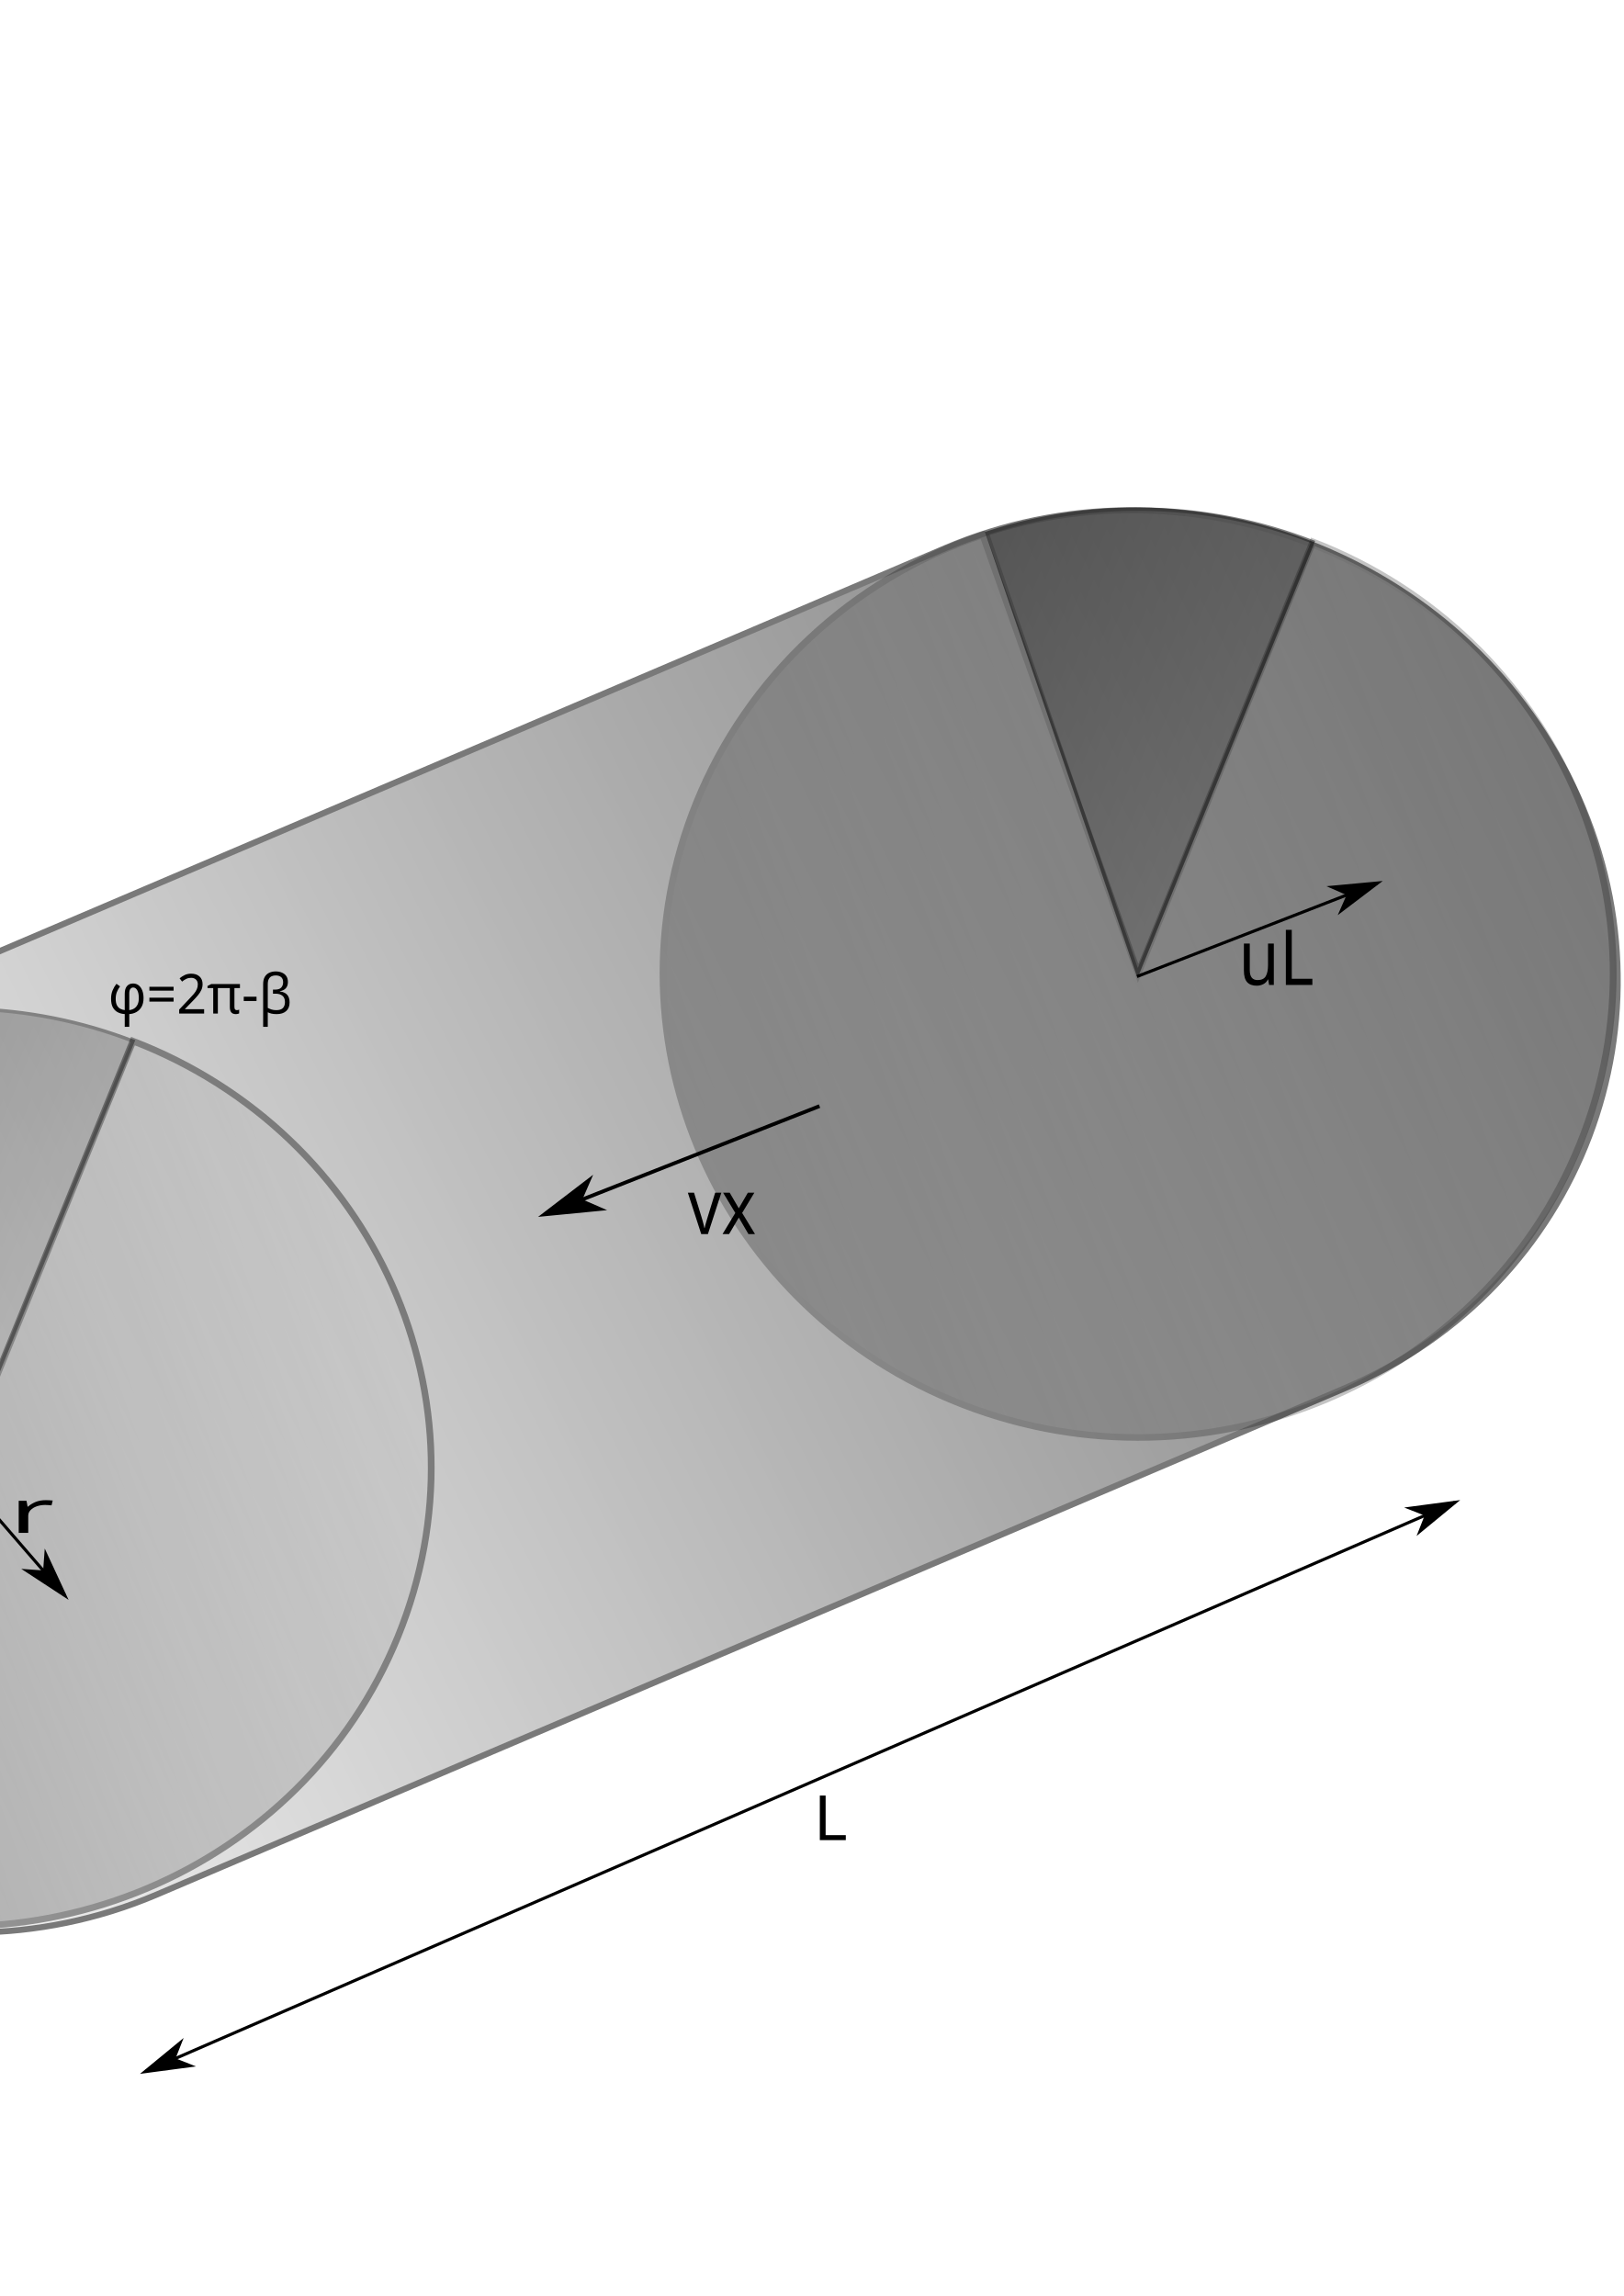
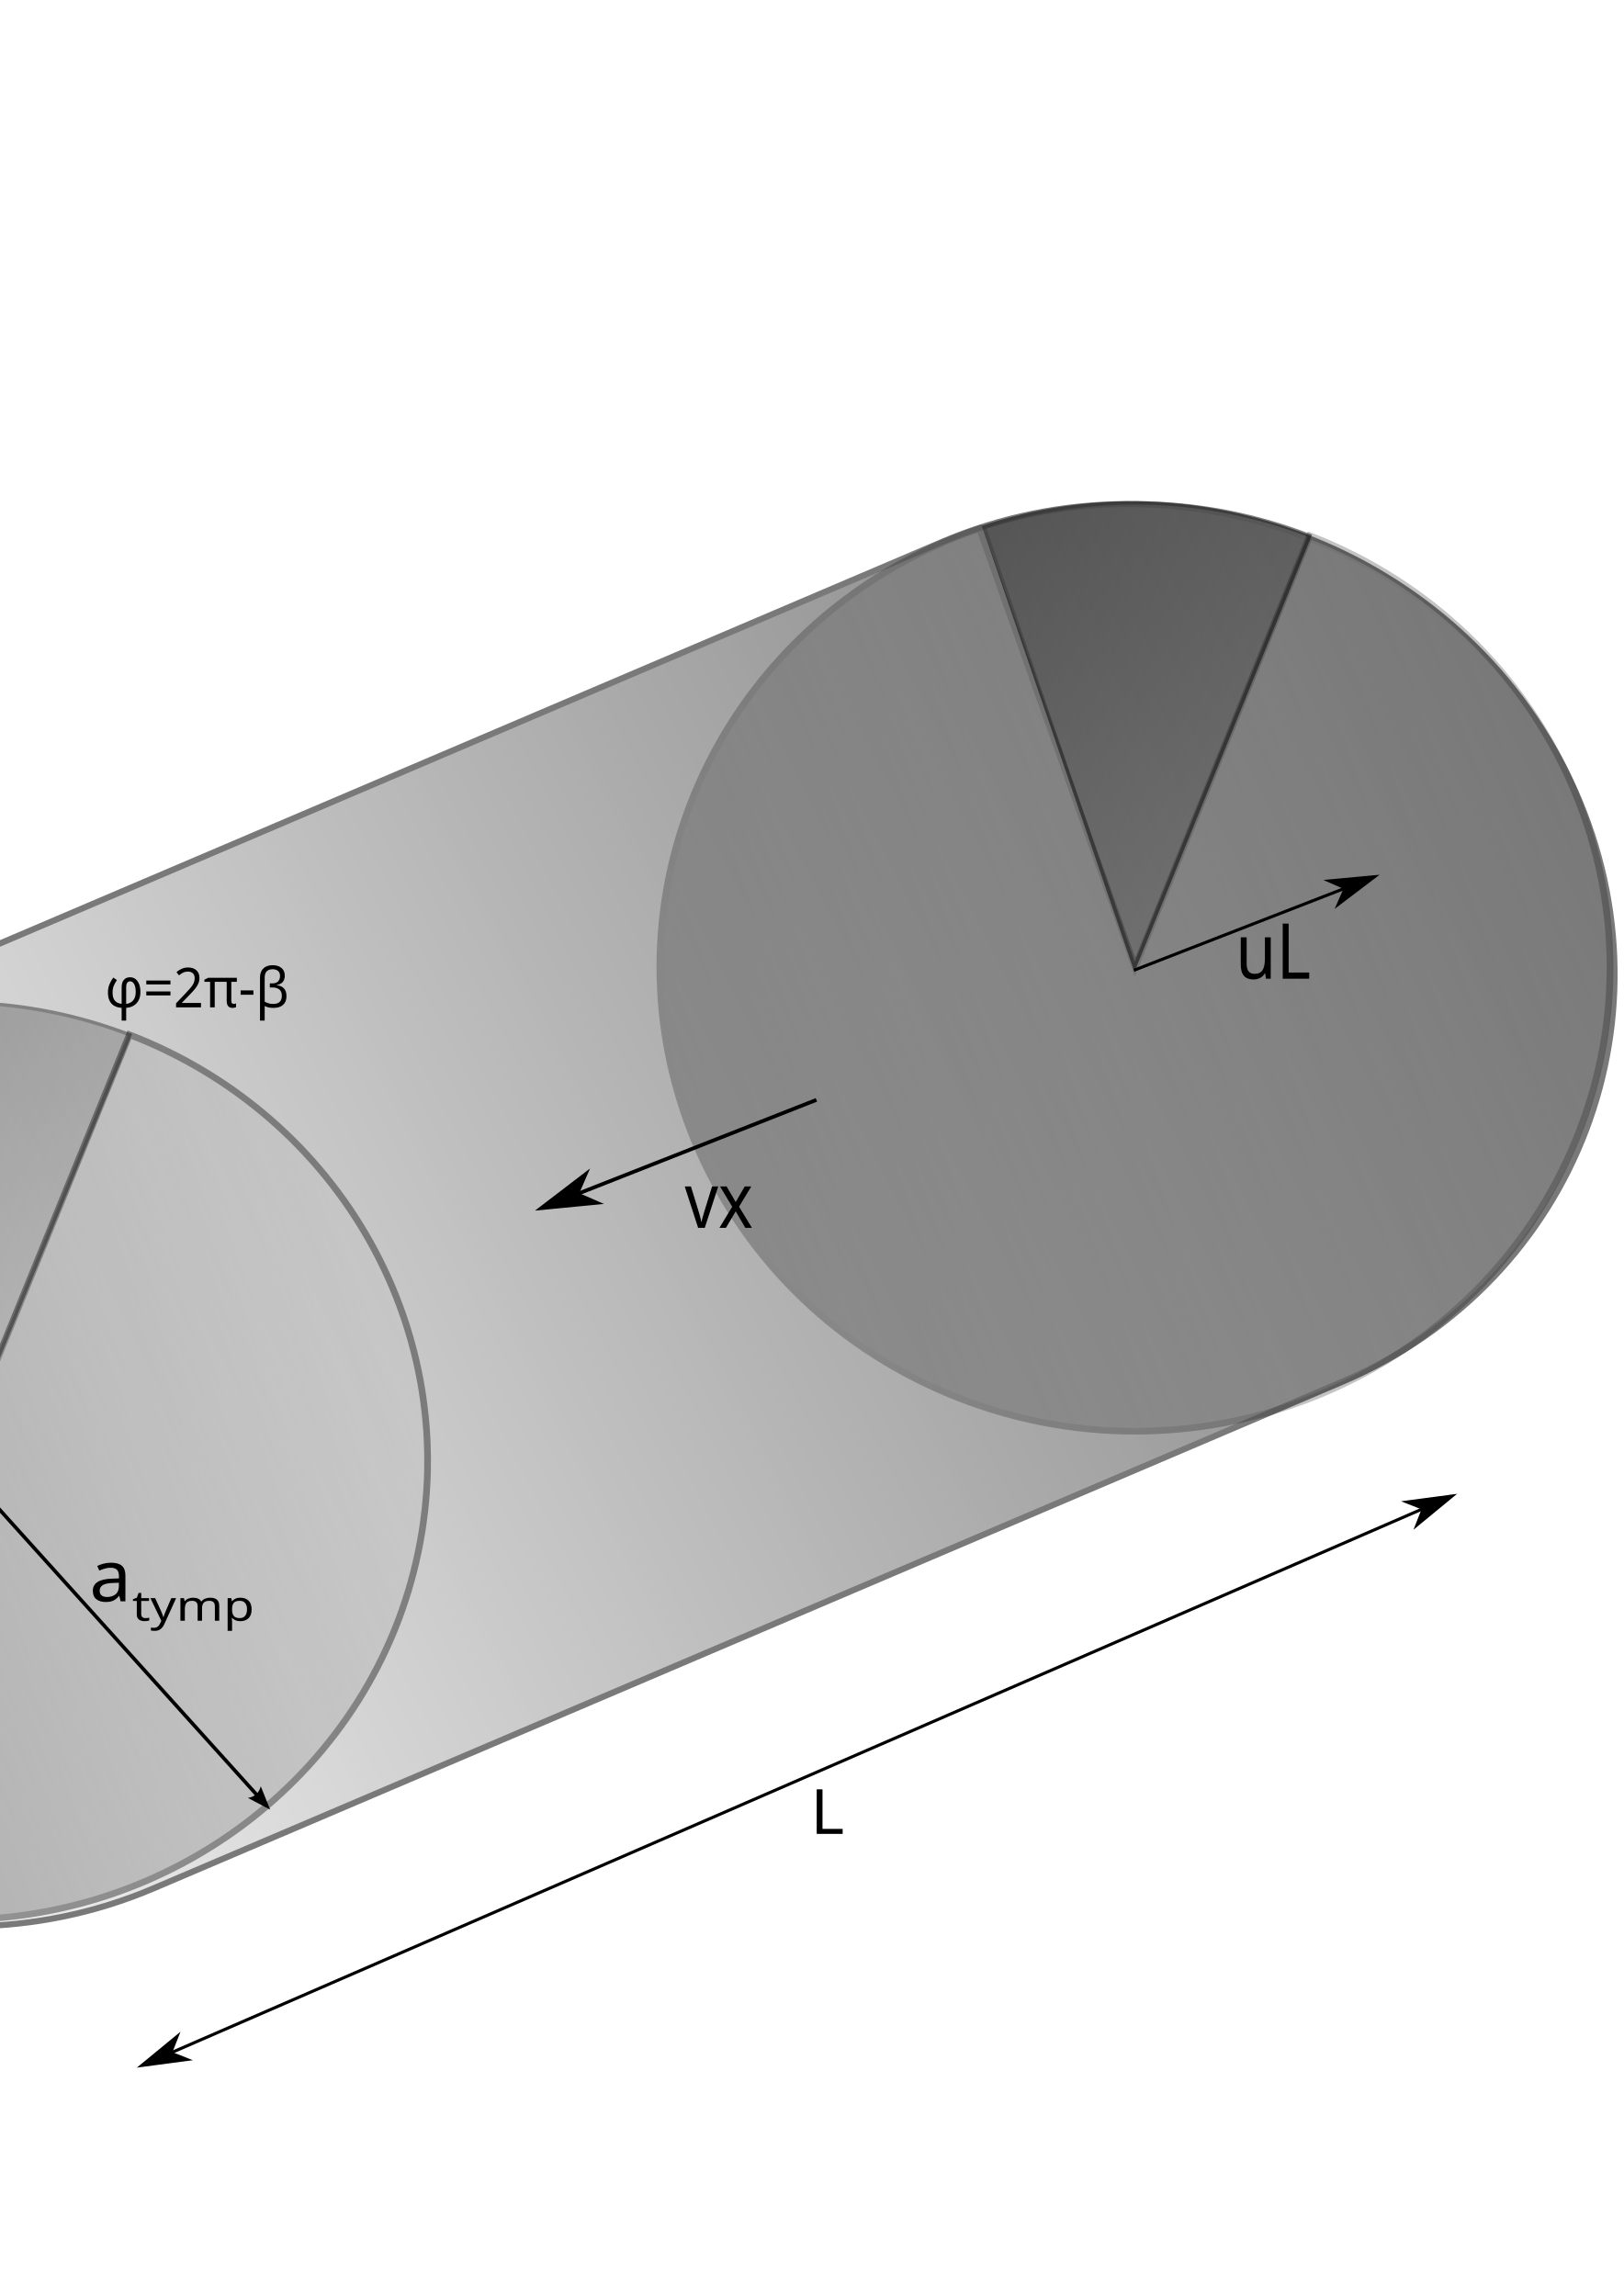
<svg xmlns="http://www.w3.org/2000/svg" xmlns:xlink="http://www.w3.org/1999/xlink" width="744.094" height="1052.362" id="svg2" version="1.1">
  <defs id="defs4">
+     <marker orient="auto" refY="0.0" refX="0.0" id="Arrow2Mend" style="overflow:visible;">
+       <path id="path3891" style="fill-rule:evenodd;stroke-width:0.625;stroke-linejoin:round;" d="M 8.719,4.034 L -2.207,0.016 L 8.719,-4.002 C 6.973,-1.63 6.983,1.616 8.719,4.034 z " transform="scale(0.6) rotate(180) translate(0,0)" />
+     </marker>
    <marker orient="auto" refY="0.0" refX="0.0" id="Arrow1Lstart" style="overflow:visible">
      <path id="path5271" d="M 0.0,0.0 L 5.0,-5.0 L -12.5,0.0 L 5.0,5.0 L 0.0,0.0 z " style="fill-rule:evenodd;stroke:#000000;stroke-width:1.0pt" transform="scale(0.8) translate(12.5,0)" />
    </marker>
    <marker orient="auto" refY="0.0" refX="0.0" id="Arrow1Lend" style="overflow:visible;">
      <path id="path5274" d="M 0.0,0.0 L 5.0,-5.0 L -12.5,0.0 L 5.0,5.0 L 0.0,0.0 z " style="fill-rule:evenodd;stroke:#000000;stroke-width:1.0pt;" transform="scale(0.8) rotate(180) translate(12.5,0)" />
    </marker>
    <linearGradient id="linearGradient3796">
      <stop style="stop-color:#000000;stop-opacity:1;" offset="0" id="stop3798" />
      <stop style="stop-color:#000000;stop-opacity:0;" offset="1" id="stop3800" />
    </linearGradient>
    <linearGradient id="linearGradient3755">
      <stop style="stop-color:#000000;stop-opacity:1;" offset="0" id="stop3757" />
      <stop style="stop-color:#000000;stop-opacity:0;" offset="1" id="stop3759" />
    </linearGradient>
    <linearGradient xlink:href="#linearGradient3796" id="linearGradient3020" gradientUnits="userSpaceOnUse" x1="153.807" y1="487.325" x2="214.248" y2="402.694" gradientTransform="matrix(0.6944106,0,0,0.7439969,359.9778,-219.074)" />
    <linearGradient xlink:href="#linearGradient3796" id="linearGradient3025" gradientUnits="userSpaceOnUse" gradientTransform="matrix(0.6944106,0,0,-0.7439969,418.7408,506.0625)" x1="153.807" y1="487.325" x2="214.248" y2="402.694" />
-     <linearGradient xlink:href="#linearGradient3755" id="linearGradient8934" gradientUnits="userSpaceOnUse" gradientTransform="matrix(1.142335,0,0,1.058813,-283.5587,109.5618)" x1="698.51" y1="438.04" x2="68.044" y2="453.927" />
    <linearGradient y2="320.22" x2="-243.333" y1="320.22" x1="-512.381" gradientUnits="userSpaceOnUse" id="linearGradient8440" xlink:href="#linearGradient8267-0-9" />
    <linearGradient id="linearGradient8267-0-9">
      <stop style="stop-color:#000000;stop-opacity:1;" offset="0" id="stop8269-8-5" />
      <stop style="stop-color:#000000;stop-opacity:0;" offset="1" id="stop8271-8-4" />
    </linearGradient>
    <linearGradient y2="320.22" x2="-243.333" y1="320.22" x1="-512.381" gradientUnits="userSpaceOnUse" id="linearGradient8352" xlink:href="#linearGradient8267-7" />
    <linearGradient id="linearGradient8267-7">
      <stop style="stop-color:#000000;stop-opacity:1;" offset="0" id="stop8269-2" />
      <stop style="stop-color:#000000;stop-opacity:0;" offset="1" id="stop8271-0" />
    </linearGradient>
    <linearGradient y2="320.22" x2="-243.333" y1="320.22" x1="-512.381" gradientUnits="userSpaceOnUse" id="linearGradient8977" xlink:href="#linearGradient8267-7" />
-     <linearGradient xlink:href="#linearGradient8267-7" id="linearGradient9010" gradientUnits="userSpaceOnUse" x1="-512.381" y1="320.22" x2="-243.333" y2="320.22" />
-     <linearGradient xlink:href="#linearGradient8267-0-9" id="linearGradient9012" gradientUnits="userSpaceOnUse" x1="-512.381" y1="320.22" x2="-243.333" y2="320.22" />
-     <linearGradient xlink:href="#linearGradient8267-7-2" id="linearGradient9010-7" gradientUnits="userSpaceOnUse" x1="-512.381" y1="320.22" x2="-243.333" y2="320.22" />
    <linearGradient id="linearGradient8267-7-2">
      <stop style="stop-color:#000000;stop-opacity:1;" offset="0" id="stop8269-2-4" />
      <stop style="stop-color:#000000;stop-opacity:0;" offset="1" id="stop8271-0-3" />
    </linearGradient>
    <linearGradient xlink:href="#linearGradient8267-0-9-2" id="linearGradient9012-3" gradientUnits="userSpaceOnUse" x1="-512.381" y1="320.22" x2="-243.333" y2="320.22" />
    <linearGradient id="linearGradient8267-0-9-2">
      <stop style="stop-color:#000000;stop-opacity:1;" offset="0" id="stop8269-8-5-0" />
      <stop style="stop-color:#000000;stop-opacity:0;" offset="1" id="stop8271-8-4-2" />
    </linearGradient>
-     <linearGradient y2="320.22" x2="-243.333" y1="320.22" x1="-512.381" gradientUnits="userSpaceOnUse" id="linearGradient9035" xlink:href="#linearGradient8267-0-9-2" />
+     <linearGradient xlink:href="#linearGradient3755" id="linearGradient3066" gradientUnits="userSpaceOnUse" gradientTransform="matrix(1.602018,0,0,1.484887,-627.5387,-52.95228)" x1="698.51" y1="438.04" x2="68.044" y2="453.927" />
+     <linearGradient xlink:href="#linearGradient8267-7-2" id="linearGradient3068" gradientUnits="userSpaceOnUse" x1="-512.381" y1="320.22" x2="-243.333" y2="320.22" />
+     <linearGradient xlink:href="#linearGradient8267-0-9-2" id="linearGradient3070" gradientUnits="userSpaceOnUse" x1="-512.381" y1="320.22" x2="-243.333" y2="320.22" />
+     <linearGradient xlink:href="#linearGradient8267-0-9" id="linearGradient3072" gradientUnits="userSpaceOnUse" x1="-512.381" y1="320.22" x2="-243.333" y2="320.22" />
+     <linearGradient xlink:href="#linearGradient8267-7" id="linearGradient3074" gradientUnits="userSpaceOnUse" x1="-512.381" y1="320.22" x2="-243.333" y2="320.22" />
  </defs>
  <g id="layer1">
-     <g id="g3040" transform="matrix(1.402407,0,0,1.402407,-298.9219,-93.50579)">
-       <rect transform="matrix(0.9199092,-0.3921315,0.4302342,0.9027173,0,0)" ry="152.015" y="431.22" x="-208.491" height="304.031" width="726.198" id="rect2985" style="opacity:0.527;fill:url(#linearGradient8934);fill-opacity:1;stroke:#000000;stroke-width:2.001;stroke-miterlimit:4;stroke-opacity:1;stroke-dasharray:none" />
-       <text transform="scale(0.9789978,1.021453)" id="text5251" y="395.48" x="107.186" style="font-size:17.624px;font-style:normal;font-weight:normal;line-height:125%;letter-spacing:0px;word-spacing:0px;fill:#000000;fill-opacity:1;stroke:none;font-family:Sans" xml:space="preserve">
-         <tspan y="395.48" x="107.186" id="tspan5253">φ=β</tspan>
-       </text>
-       <text xml:space="preserve" style="font-size:17.624px;font-style:normal;font-weight:normal;line-height:125%;letter-spacing:0px;word-spacing:0px;fill:#000000;fill-opacity:1;stroke:none;font-family:Sans" x="253.825" y="389.581" id="text5255" transform="scale(0.9789978,1.021453)">
-         <tspan id="tspan5257" x="253.825" y="389.581">φ=2π-β</tspan>
-       </text>
-       <path id="path5259" d="m 199.177,547.063 -78.495,30.518" style="fill:none;stroke:#000000;stroke-width:1;stroke-linecap:butt;stroke-linejoin:miter;stroke-miterlimit:4;stroke-opacity:1;stroke-dasharray:none;marker-end:url(#Arrow1Lend)" />
-       <text transform="scale(0.9242008,1.082016)" id="text5711" y="545.097" x="150.087" style="font-size:23.316px;font-style:normal;font-variant:normal;font-weight:normal;font-stretch:normal;text-align:start;line-height:125%;letter-spacing:0px;word-spacing:0px;writing-mode:lr-tb;text-anchor:start;fill:#000000;fill-opacity:1;stroke:none;font-family:Sans;-inkscape-font-specification:Sans" xml:space="preserve">
-         <tspan dx="0 -0.833" dy="0 9.16" y="545.097" x="150.087" id="tspan5734">u0</tspan>
-       </text>
-       <path style="fill:none;stroke:#000000;stroke-width:1;stroke-linecap:butt;stroke-linejoin:miter;stroke-miterlimit:4;stroke-opacity:1;stroke-dasharray:none;marker-start:url(#Arrow1Lstart);marker-end:none" d="m 663.196,355.306 -78.495,30.518" id="path5736" />
-       <text transform="scale(0.9242008,1.082016)" id="text5711-4" y="359.124" x="668.599" style="font-size:23.316px;font-style:normal;font-variant:normal;font-weight:normal;font-stretch:normal;text-align:start;line-height:125%;letter-spacing:0px;word-spacing:0px;writing-mode:lr-tb;text-anchor:start;fill:#000000;fill-opacity:1;stroke:none;font-family:Sans;-inkscape-font-specification:Sans" xml:space="preserve">
-         <tspan dx="0" dy="0 11.429" y="359.124" x="668.599" id="tspan5734-8">uL</tspan>
-       </text>
-       <path id="path6309" d="m 480.944,428.183 -89.748,35.327" style="fill:none;stroke:#000000;stroke-width:1.226;stroke-linecap:butt;stroke-linejoin:miter;stroke-miterlimit:4;stroke-opacity:1;stroke-dasharray:none;marker-start:none;marker-mid:none;marker-end:url(#Arrow1Lend)" />
-       <text transform="scale(0.9242008,1.082016)" id="text5711-1" y="434.381" x="473.836" style="font-size:23.316px;font-style:normal;font-variant:normal;font-weight:normal;font-stretch:normal;text-align:start;line-height:125%;letter-spacing:0px;word-spacing:0px;writing-mode:lr-tb;text-anchor:start;fill:#000000;fill-opacity:1;stroke:none;font-family:Sans;-inkscape-font-specification:Sans" xml:space="preserve">
-         <tspan dx="0" dy="0 10" y="434.381" x="473.836" id="tspan5734-1">vx</tspan>
-       </text>
-       <path id="path6884" d="M 688.534,557.717 260.665,743.699" style="fill:none;stroke:#000000;stroke-width:1;stroke-linecap:butt;stroke-linejoin:miter;stroke-miterlimit:4;stroke-opacity:1;stroke-dasharray:none;marker-start:url(#Arrow1Lstart);marker-end:url(#Arrow1Lend)" />
-       <text transform="scale(1.017017,0.9832681)" id="text7622" y="679.445" x="470.983" style="font-size:20.751px;font-style:normal;font-weight:normal;line-height:125%;letter-spacing:0px;word-spacing:0px;fill:#000000;fill-opacity:1;stroke:none;font-family:Sans" xml:space="preserve">
-         <tspan y="679.445" x="470.983" id="tspan7624">L</tspan>
-       </text>
-       <path id="path7626" d="m 198.987,547.253 35.299,40.824" style="fill:none;stroke:#000000;stroke-width:1px;stroke-linecap:butt;stroke-linejoin:miter;stroke-opacity:1;marker-end:url(#Arrow1Lend)" />
-       <text transform="scale(1.346784,0.7425096)" id="text7812" y="764.521" x="160.554" style="font-size:26.389px;font-style:normal;font-weight:normal;line-height:125%;letter-spacing:0px;word-spacing:0px;fill:#000000;fill-opacity:1;stroke:none;font-family:Sans" xml:space="preserve">
-         <tspan y="764.521" x="160.554" id="tspan7814">r</tspan>
-       </text>
-       <path transform="matrix(1.090467,-0.3671235,0.377488,1.060527,491.0535,67.99931)" d="m -290.785,218.929 c 55.941,48.089 62.307,132.421 14.219,188.363 -48.089,55.941 -132.421,62.307 -188.363,14.219 -55.941,-48.089 -62.307,-132.421 -14.219,-188.363 25.375,-29.519 62.364,-46.499 101.291,-46.499 l 4e-5,133.571 z" id="path8265-2" style="opacity:0.386;fill:url(#linearGradient9010);fill-opacity:1;stroke:#000000;stroke-width:1.9;stroke-miterlimit:4;stroke-opacity:1;stroke-dasharray:none" />
-       <path transform="matrix(1.070149,0.4198831,-0.4317371,1.040767,742.3645,371.6486)" d="m -464.507,218.567 c 23.971,-20.434 54.393,-31.738 85.891,-31.917 l 0.759,133.569 z" id="path8265-20-6" style="opacity:0.386;fill:url(#linearGradient9012);fill-opacity:1;stroke:#000000;stroke-width:1;stroke-miterlimit:4;stroke-opacity:1;stroke-dasharray:none" />
-       <g transform="matrix(1.161985,0,0,1.135414,945.2677,-259.969)" id="g9006-4">
-         <path style="opacity:0.231;fill:url(#linearGradient9010-7);fill-opacity:1;stroke:#000000;stroke-width:1.9;stroke-miterlimit:4;stroke-opacity:1;stroke-dasharray:none" id="path8265-2-2" d="m -290.785,218.929 c 55.941,48.089 62.307,132.421 14.219,188.363 -48.089,55.941 -132.421,62.307 -188.363,14.219 -55.941,-48.089 -62.307,-132.421 -14.219,-188.363 25.375,-29.519 62.364,-46.499 101.291,-46.499 l 4e-5,133.571 z" transform="matrix(0.9449811,-0.3271249,0.3271249,0.9449811,-57.68386,141.6502)" />
-         <path style="opacity:0.5;fill:url(#linearGradient9035);fill-opacity:1;stroke:#000000;stroke-width:1;stroke-miterlimit:4;stroke-opacity:1;stroke-dasharray:none" id="path8265-20-6-4" d="m -464.507,218.567 c 23.971,-20.434 54.393,-31.738 85.891,-31.917 l 0.759,133.569 z" transform="matrix(0.9273737,0.3741363,-0.3741363,0.9273737,160.098,412.2164)" />
-       </g>
+     <rect style="opacity:0.527;fill:url(#linearGradient3066);fill-opacity:1;stroke:#000000;stroke-width:2.806;stroke-miterlimit:4;stroke-opacity:1;stroke-dasharray:none" id="rect2985" width="1018.426" height="426.375" x="-522.263" y="398.143" ry="213.187" transform="matrix(0.9199092,-0.3921315,0.4302342,0.9027173,0,0)" />
+     <text xml:space="preserve" style="font-size:24.716px;font-style:normal;font-weight:normal;line-height:125%;letter-spacing:0px;word-spacing:0px;fill:#000000;fill-opacity:1;stroke:none;font-family:Sans" x="-156.475" y="460.284" id="text5251" transform="scale(0.9789978,1.021453)">
+       <tspan id="tspan5253" x="-156.475" y="460.284">φ=β</tspan>
+     </text>
+     <text transform="scale(0.9789978,1.021453)" id="text5255" y="452.013" x="49.172" style="font-size:24.716px;font-style:normal;font-weight:normal;line-height:125%;letter-spacing:0px;word-spacing:0px;fill:#000000;fill-opacity:1;stroke:none;font-family:Sans" xml:space="preserve">
+       <tspan y="452.013" x="49.172" id="tspan5257">φ=2π-β</tspan>
+     </text>
+     <path style="fill:none;stroke:#000000;stroke-width:1.402;stroke-linecap:butt;stroke-linejoin:miter;stroke-miterlimit:4;stroke-opacity:1;stroke-dasharray:none;marker-end:url(#Arrow1Lend)" d="M -21.023,670.842 -131.104,713.641" id="path5259" />
+     <text xml:space="preserve" style="font-size:32.698px;font-style:normal;font-variant:normal;font-weight:normal;font-stretch:normal;text-align:start;line-height:125%;letter-spacing:0px;word-spacing:0px;writing-mode:lr-tb;text-anchor:start;fill:#000000;fill-opacity:1;stroke:none;font-family:Sans;-inkscape-font-specification:Sans" x="-114.501" y="675.389" id="text5711" transform="scale(0.9242008,1.082016)">
+       <tspan id="tspan5734" x="-114.501" y="675.389" dy="0 12.846" dx="0 -1.168">u0</tspan>
+     </text>
+     <path id="path5736" d="M 629.72,401.92 519.639,444.72" style="fill:none;stroke:#000000;stroke-width:1.402;stroke-linecap:butt;stroke-linejoin:miter;stroke-miterlimit:4;stroke-opacity:1;stroke-dasharray:none;marker-start:url(#Arrow1Lstart);marker-end:none" />
+     <text xml:space="preserve" style="font-size:32.698px;font-style:normal;font-variant:normal;font-weight:normal;font-stretch:normal;text-align:start;line-height:125%;letter-spacing:0px;word-spacing:0px;writing-mode:lr-tb;text-anchor:start;fill:#000000;fill-opacity:1;stroke:none;font-family:Sans;-inkscape-font-specification:Sans" x="612.664" y="414.58" id="text5711-4" transform="scale(0.9242008,1.082016)">
+       <tspan id="tspan5734-8" x="612.664" y="414.58" dy="0 16.028" dx="0">uL</tspan>
+     </text>
+     <path style="fill:none;stroke:#000000;stroke-width:1.72;stroke-linecap:butt;stroke-linejoin:miter;stroke-miterlimit:4;stroke-opacity:1;stroke-dasharray:none;marker-start:none;marker-mid:none;marker-end:url(#Arrow1Lend)" d="M 374.129,504.125 248.266,553.667" id="path6309" />
+     <text xml:space="preserve" style="font-size:32.698px;font-style:normal;font-variant:normal;font-weight:normal;font-stretch:normal;text-align:start;line-height:125%;letter-spacing:0px;word-spacing:0px;writing-mode:lr-tb;text-anchor:start;fill:#000000;fill-opacity:1;stroke:none;font-family:Sans;-inkscape-font-specification:Sans" x="339.527" y="520.12" id="text5711-1" transform="scale(0.9242008,1.082016)">
+       <tspan id="tspan5734-1" x="339.527" y="520.12" dy="0 14.024" dx="0">vx</tspan>
+     </text>
+     <path style="fill:none;stroke:#000000;stroke-width:1.402;stroke-linecap:butt;stroke-linejoin:miter;stroke-miterlimit:4;stroke-opacity:1;stroke-dasharray:none;marker-start:url(#Arrow1Lstart);marker-end:url(#Arrow1Lend)" d="M 665.254,685.783 65.208,946.605" id="path6884" />
+     <text xml:space="preserve" style="font-size:29.101px;font-style:normal;font-weight:normal;line-height:125%;letter-spacing:0px;word-spacing:0px;fill:#000000;fill-opacity:1;stroke:none;font-family:Sans" x="365.185" y="854.856" id="text7622" transform="scale(1.017017,0.983268)">
+       <tspan id="tspan7624" x="365.185" y="854.856">L</tspan>
+     </text>
+     <path style="fill:none;stroke:#000000;stroke-width:1.655;stroke-linecap:butt;stroke-linejoin:miter;stroke-miterlimit:4;stroke-opacity:1;stroke-dasharray:none;marker-end:url(#Arrow2Mend)" d="M -20.219,669.725 122.325,827.823" id="path7626" />
+     <path style="opacity:0.386;fill:url(#linearGradient3074);fill-opacity:1;stroke:#000000;stroke-width:1.9;stroke-miterlimit:4;stroke-opacity:1;stroke-dasharray:none" id="path8265-2" d="m -290.785,218.929 a 133.571,133.571 0 1 1 -87.072,-32.281 l 4e-5,133.571 z" transform="matrix(1.529279,-0.5148567,0.529392,1.487291,388.1085,-1.076566)" />
+     <path style="opacity:0.386;fill:url(#linearGradient3072);fill-opacity:1;stroke:#000000;stroke-width:1;stroke-miterlimit:4;stroke-opacity:1;stroke-dasharray:none" id="path8265-20-6" d="m -464.507,218.567 a 133.571,133.571 0 0 1 85.891,-31.917 l 0.759,133.569 z" transform="matrix(1.500785,0.5888471,-0.6054712,1.459579,740.7468,424.8397)" />
+     <g id="g9006-4" transform="matrix(1.629577,0,0,1.592313,1025.3,-460.9454)">
+       <path transform="matrix(0.9449811,-0.3271249,0.3271249,0.9449811,-57.68386,141.6502)" d="m -290.785,218.929 c 55.941,48.089 62.307,132.421 14.219,188.363 -48.089,55.941 -132.421,62.307 -188.363,14.219 -55.941,-48.089 -62.307,-132.421 -14.219,-188.363 25.375,-29.519 62.364,-46.499 101.291,-46.499 l 4e-5,133.571 z" id="path8265-2-2" style="opacity:0.231;fill:url(#linearGradient3068);fill-opacity:1;stroke:#000000;stroke-width:1.9;stroke-miterlimit:4;stroke-opacity:1;stroke-dasharray:none" />
+       <path transform="matrix(0.9273737,0.3741363,-0.3741363,0.9273737,160.098,412.2164)" d="m -464.507,218.567 c 23.971,-20.434 54.393,-31.738 85.891,-31.917 l 0.759,133.569 z" id="path8265-20-6-4" style="opacity:0.5;fill:url(#linearGradient3070);fill-opacity:1;stroke:#000000;stroke-width:1;stroke-miterlimit:4;stroke-opacity:1;stroke-dasharray:none" />
    </g>
+     <text xml:space="preserve" style="font-size:33.402px;font-style:normal;font-weight:normal;line-height:125%;letter-spacing:0px;word-spacing:0px;fill:#000000;fill-opacity:1;stroke:none;font-family:Sans" x="39.803" y="755.387" id="text7812" transform="scale(1.029209,0.9716199)">
+       <tspan id="tspan7814" x="39.803" y="755.387">a</tspan>
+     </text>
+     <text xml:space="preserve" style="font-size:21.155px;font-style:normal;font-weight:normal;line-height:125%;letter-spacing:0px;word-spacing:0px;fill:#000000;fill-opacity:1;stroke:none;font-family:Sans" x="55.335" y="812.815" id="text3076" transform="scale(1.09417,0.9139352)">
+       <tspan id="tspan3078" x="55.335" y="812.815">tymp</tspan>
+     </text>
  </g>
</svg>
